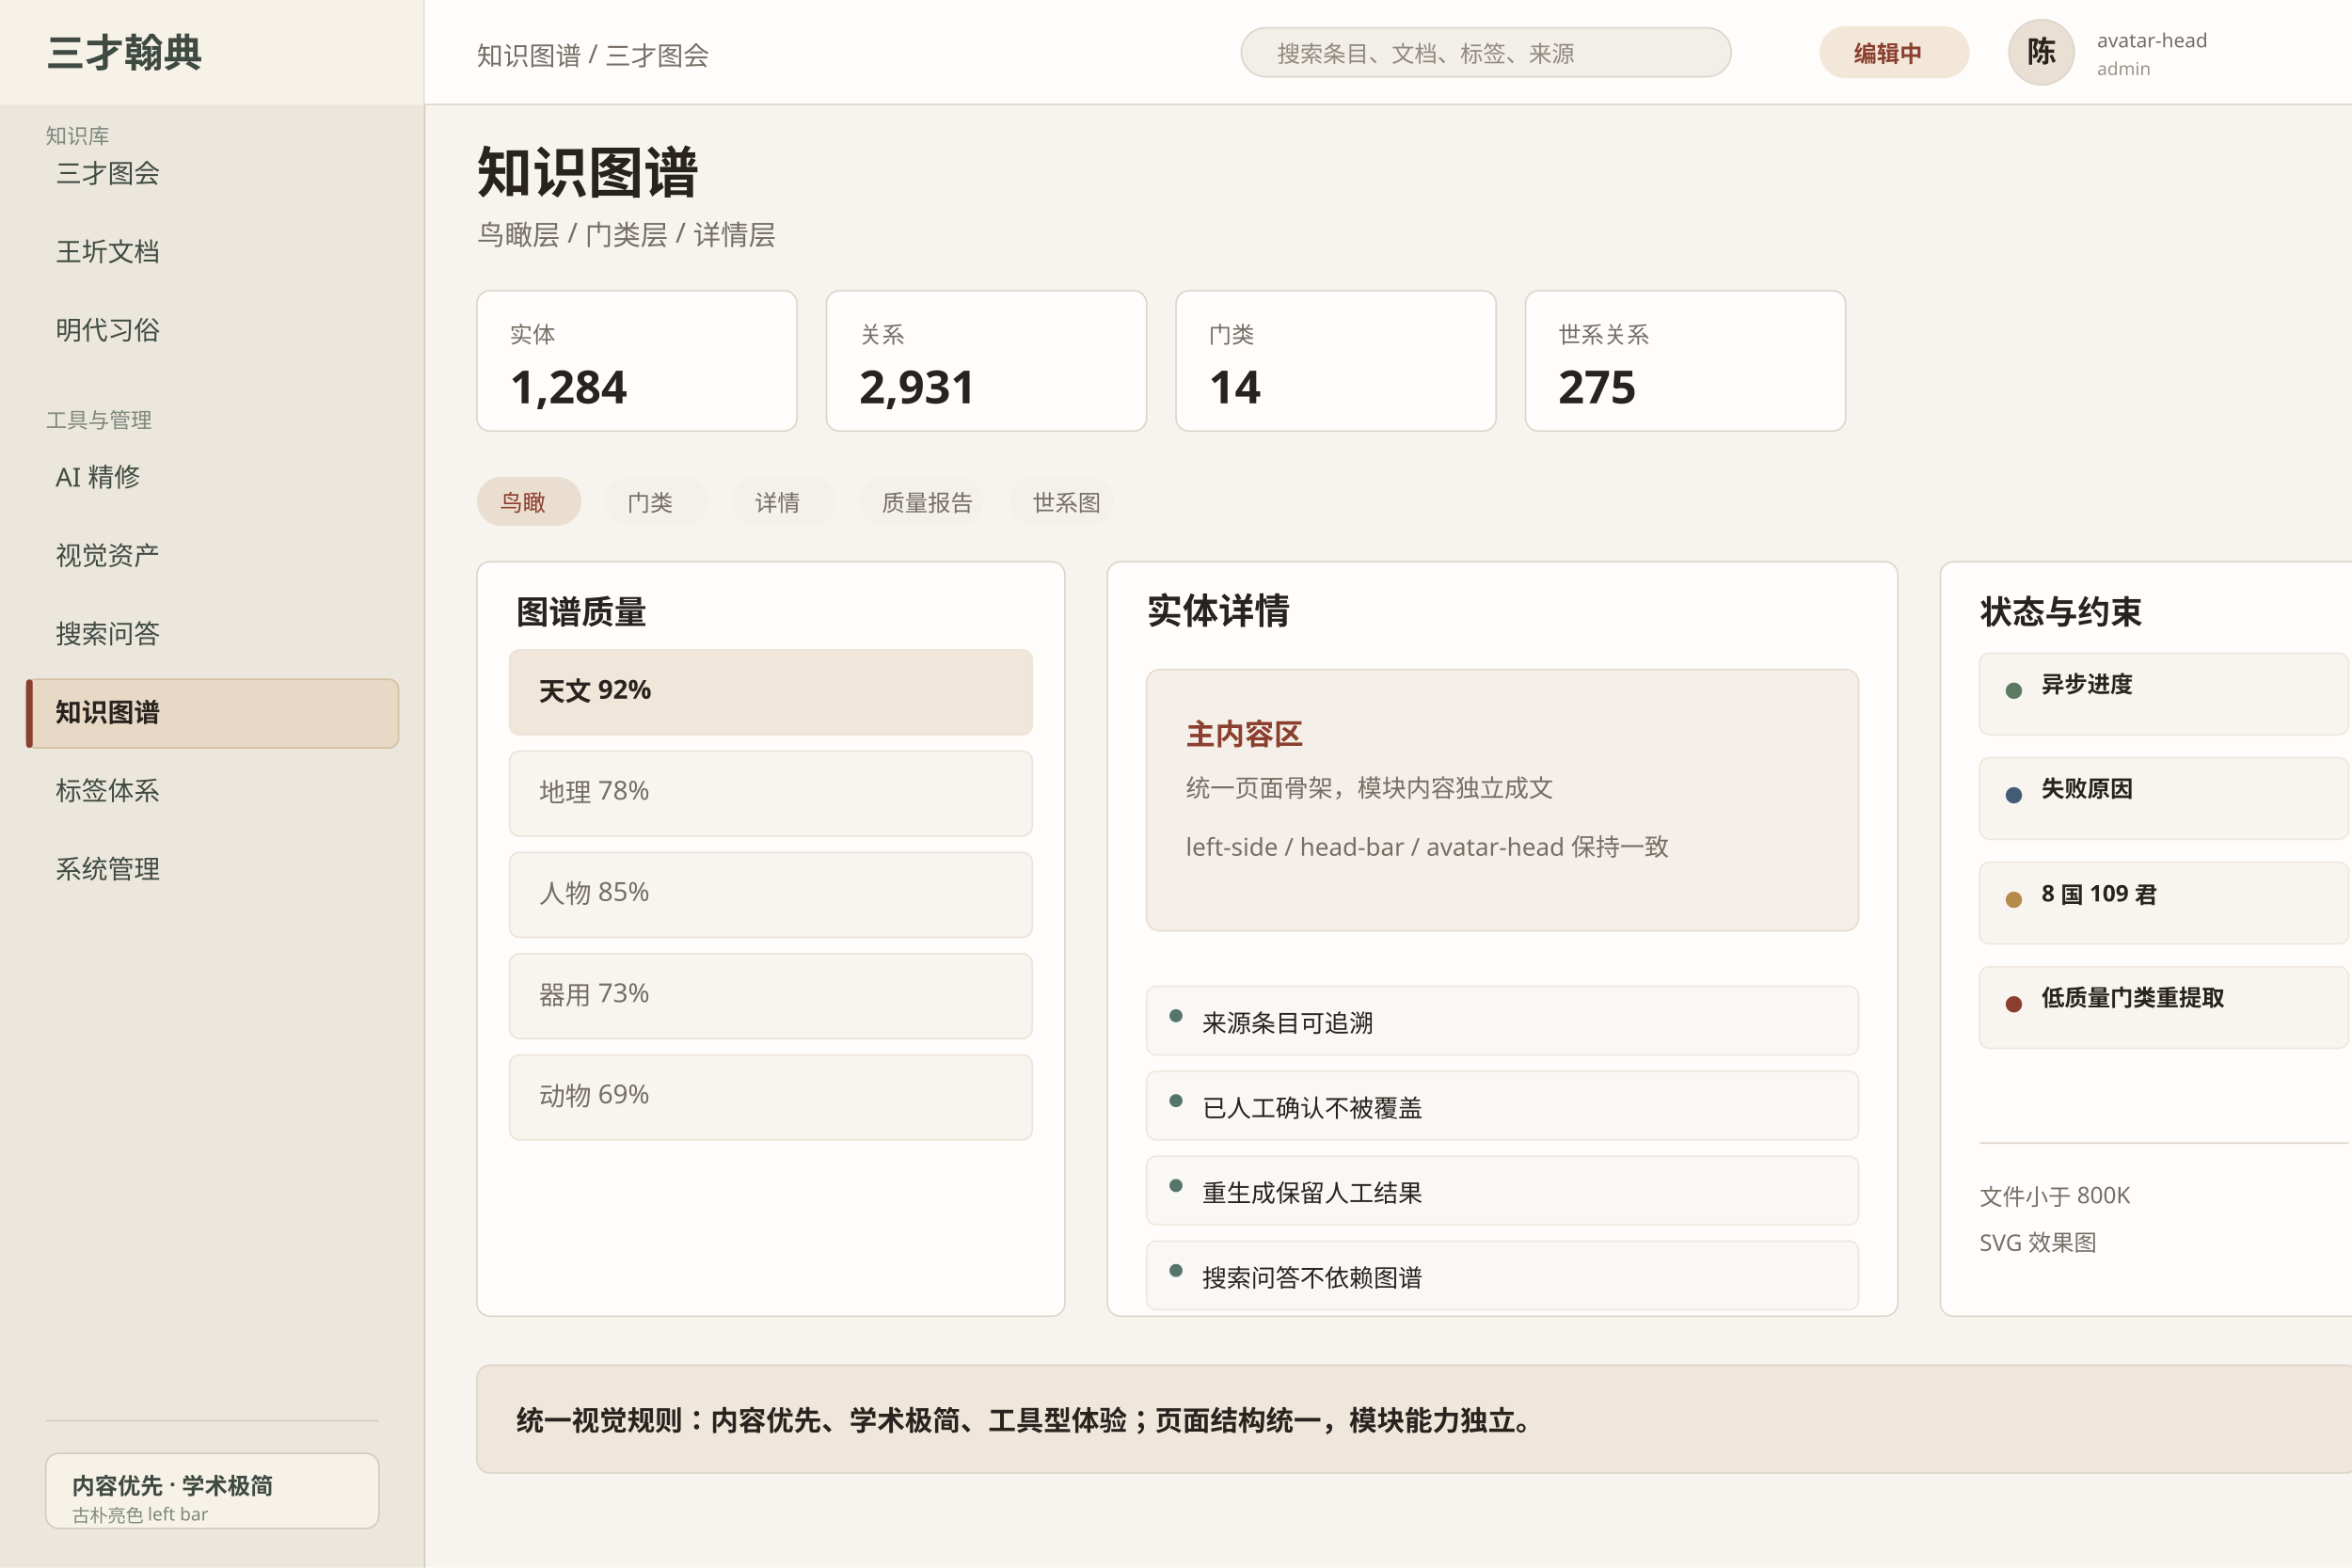
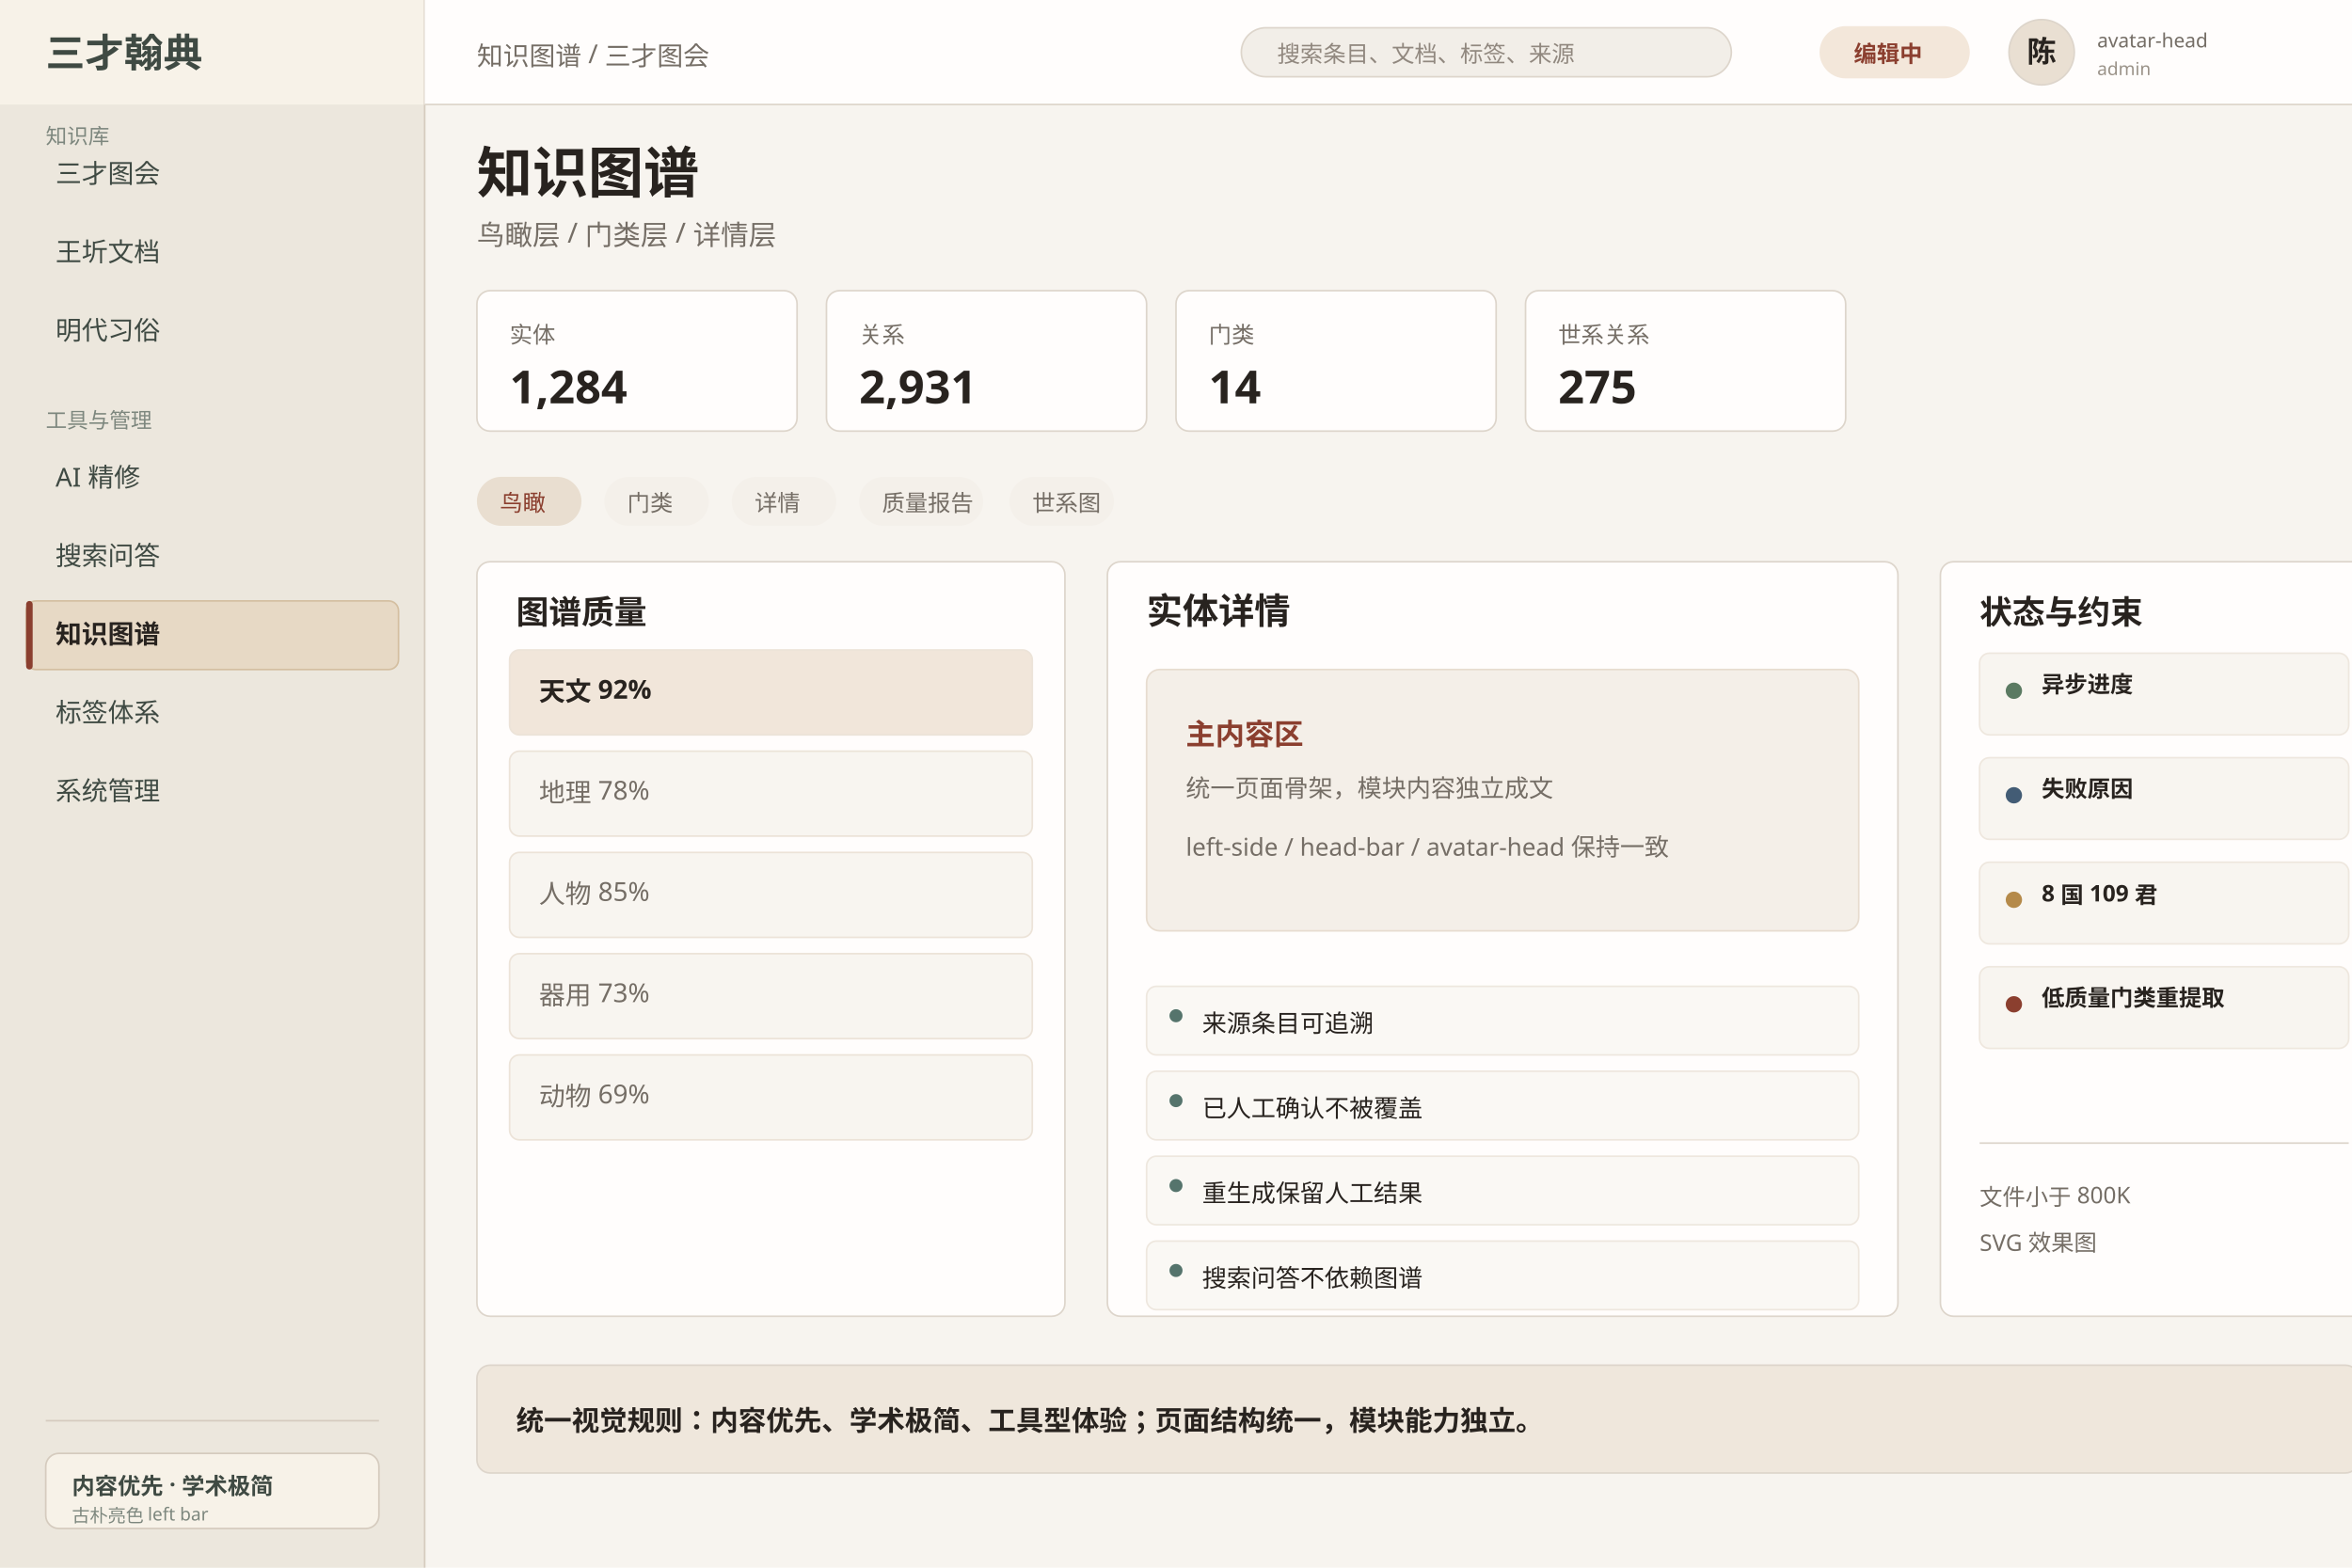
<svg xmlns="http://www.w3.org/2000/svg" width="1440" height="960" viewBox="0 0 1440 960">
  <rect x="0" y="0" width="1440" height="960" rx="0" fill="#F7F4EF" stroke="none" stroke-width="1" />
  <rect x="0" y="0" width="260" height="960" rx="0" fill="#ECE7DD" stroke="none" stroke-width="1" />
  <rect x="0" y="0" width="260" height="64" rx="0" fill="#F7F2E8" stroke="none" stroke-width="1" />
  <line x1="260" y1="0" x2="260" y2="960" stroke="#D5CBBE" stroke-width="1" />
  <text x="28" y="41" font-family="Noto Sans SC, Source Han Sans SC, PingFang SC, sans-serif" font-size="24" font-weight="700" fill="#3F4A43" text-anchor="start">三才翰典</text>
  <text x="28" y="88" font-family="Noto Sans SC, Source Han Sans SC, PingFang SC, sans-serif" font-size="13" font-weight="500" fill="#7D877E" text-anchor="start">知识库</text>
  <text x="34" y="112" font-family="Noto Sans SC, Source Han Sans SC, PingFang SC, sans-serif" font-size="16" font-weight="400" fill="#3F4A43" text-anchor="start">三才图会</text>
  <text x="34" y="160" font-family="Noto Sans SC, Source Han Sans SC, PingFang SC, sans-serif" font-size="16" font-weight="400" fill="#3F4A43" text-anchor="start">王圻文档</text>
  <text x="34" y="208" font-family="Noto Sans SC, Source Han Sans SC, PingFang SC, sans-serif" font-size="16" font-weight="400" fill="#3F4A43" text-anchor="start">明代习俗</text>
  <text x="28" y="262" font-family="Noto Sans SC, Source Han Sans SC, PingFang SC, sans-serif" font-size="13" font-weight="500" fill="#7D877E" text-anchor="start">工具与管理</text>
  <text x="34" y="298" font-family="Noto Sans SC, Source Han Sans SC, PingFang SC, sans-serif" font-size="16" font-weight="400" fill="#3F4A43" text-anchor="start">AI 精修</text>
-   <text x="34" y="346" font-family="Noto Sans SC, Source Han Sans SC, PingFang SC, sans-serif" font-size="16" font-weight="400" fill="#3F4A43" text-anchor="start">视觉资产</text>
-   <text x="34" y="394" font-family="Noto Sans SC, Source Han Sans SC, PingFang SC, sans-serif" font-size="16" font-weight="400" fill="#3F4A43" text-anchor="start">搜索问答</text>
-   <rect x="16" y="416" width="228" height="42" rx="6" fill="#E7D9C5" stroke="#D4BFA1" stroke-width="1" />
-   <rect x="16" y="416" width="4" height="42" rx="2" fill="#8B3F2F" stroke="none" stroke-width="1" />
-   <text x="34" y="442" font-family="Noto Sans SC, Source Han Sans SC, PingFang SC, sans-serif" font-size="16" font-weight="600" fill="#28231F" text-anchor="start">知识图谱</text>
-   <text x="34" y="490" font-family="Noto Sans SC, Source Han Sans SC, PingFang SC, sans-serif" font-size="16" font-weight="400" fill="#3F4A43" text-anchor="start">标签体系</text>
-   <text x="34" y="538" font-family="Noto Sans SC, Source Han Sans SC, PingFang SC, sans-serif" font-size="16" font-weight="400" fill="#3F4A43" text-anchor="start">系统管理</text>
+   <text x="34" y="346" font-family="Noto Sans SC, Source Han Sans SC, PingFang SC, sans-serif" font-size="16" font-weight="400" fill="#3F4A43" text-anchor="start">搜索问答</text>
+   <rect x="16" y="368" width="228" height="42" rx="6" fill="#E7D9C5" stroke="#D4BFA1" stroke-width="1" />
+   <rect x="16" y="368" width="4" height="42" rx="2" fill="#8B3F2F" stroke="none" stroke-width="1" />
+   <text x="34" y="394" font-family="Noto Sans SC, Source Han Sans SC, PingFang SC, sans-serif" font-size="16" font-weight="600" fill="#28231F" text-anchor="start">知识图谱</text>
+   <text x="34" y="442" font-family="Noto Sans SC, Source Han Sans SC, PingFang SC, sans-serif" font-size="16" font-weight="400" fill="#3F4A43" text-anchor="start">标签体系</text>
+   <text x="34" y="490" font-family="Noto Sans SC, Source Han Sans SC, PingFang SC, sans-serif" font-size="16" font-weight="400" fill="#3F4A43" text-anchor="start">系统管理</text>
  <line x1="28" y1="870" x2="232" y2="870" stroke="#D5CBBE" stroke-width="1" />
  <rect x="28" y="890" width="204" height="46" rx="8" fill="#F7F2E8" stroke="#D5CBBE" stroke-width="1" />
  <text x="44" y="915" font-family="Noto Sans SC, Source Han Sans SC, PingFang SC, sans-serif" font-size="14" font-weight="600" fill="#3F4A43" text-anchor="start">内容优先 · 学术极简</text>
  <text x="44" y="932" font-family="Noto Sans SC, Source Han Sans SC, PingFang SC, sans-serif" font-size="11" font-weight="400" fill="#7D877E" text-anchor="start">古朴亮色 left bar</text>
  <rect x="260" y="0" width="1180" height="64" rx="0" fill="#FFFDFC" stroke="none" stroke-width="1" />
  <line x1="260" y1="64" x2="1440" y2="64" stroke="#DDD5CB" stroke-width="1" />
  <text x="292" y="40" font-family="Noto Sans SC, Source Han Sans SC, PingFang SC, sans-serif" font-size="16" font-weight="500" fill="#756E66" text-anchor="start">知识图谱 / 三才图会</text>
  <rect x="760" y="17" width="300" height="30" rx="15" fill="#F2EEE8" stroke="#DDD5CB" stroke-width="1" />
  <text x="782" y="38" font-family="Noto Sans SC, Source Han Sans SC, PingFang SC, sans-serif" font-size="14" font-weight="400" fill="#91887F" text-anchor="start">搜索条目、文档、标签、来源</text>
  <rect x="1114" y="16" width="92" height="32" rx="16" fill="#F3E7DA" stroke="none" stroke-width="1" />
  <text x="1135" y="38" font-family="Noto Sans SC, Source Han Sans SC, PingFang SC, sans-serif" font-size="14" font-weight="600" fill="#8B3F2F" text-anchor="start">编辑中</text>
  <rect x="1230" y="12" width="40" height="40" rx="20" fill="#E9DFD2" stroke="#DDD5CB" stroke-width="1" />
  <text x="1250" y="38" font-family="Noto Sans SC, Source Han Sans SC, PingFang SC, sans-serif" font-size="18" font-weight="700" fill="#28231F" text-anchor="middle">陈</text>
  <text x="1284" y="29" font-family="Noto Sans SC, Source Han Sans SC, PingFang SC, sans-serif" font-size="12" font-weight="500" fill="#756E66" text-anchor="start">avatar-head</text>
  <text x="1284" y="46" font-family="Noto Sans SC, Source Han Sans SC, PingFang SC, sans-serif" font-size="11" font-weight="400" fill="#9A9288" text-anchor="start">admin</text>
  <text x="292" y="118" font-family="Noto Sans SC, Source Han Sans SC, PingFang SC, sans-serif" font-size="34" font-weight="700" fill="#28231F" text-anchor="start">知识图谱</text>
  <text x="292" y="150" font-family="Noto Sans SC, Source Han Sans SC, PingFang SC, sans-serif" font-size="17" font-weight="400" fill="#756E66" text-anchor="start">鸟瞰层 / 门类层 / 详情层</text>
  <rect x="292" y="178" width="196" height="86" rx="8" fill="#FFFDFC" stroke="#DDD5CB" stroke-width="1" />
  <text x="312" y="210" font-family="Noto Sans SC, Source Han Sans SC, PingFang SC, sans-serif" font-size="14" font-weight="500" fill="#756E66" text-anchor="start">实体</text>
  <text x="312" y="247" font-family="Noto Sans SC, Source Han Sans SC, PingFang SC, sans-serif" font-size="28" font-weight="700" fill="#28231F" text-anchor="start">1,284</text>
  <rect x="506" y="178" width="196" height="86" rx="8" fill="#FFFDFC" stroke="#DDD5CB" stroke-width="1" />
  <text x="526" y="210" font-family="Noto Sans SC, Source Han Sans SC, PingFang SC, sans-serif" font-size="14" font-weight="500" fill="#756E66" text-anchor="start">关系</text>
  <text x="526" y="247" font-family="Noto Sans SC, Source Han Sans SC, PingFang SC, sans-serif" font-size="28" font-weight="700" fill="#28231F" text-anchor="start">2,931</text>
  <rect x="720" y="178" width="196" height="86" rx="8" fill="#FFFDFC" stroke="#DDD5CB" stroke-width="1" />
  <text x="740" y="210" font-family="Noto Sans SC, Source Han Sans SC, PingFang SC, sans-serif" font-size="14" font-weight="500" fill="#756E66" text-anchor="start">门类</text>
  <text x="740" y="247" font-family="Noto Sans SC, Source Han Sans SC, PingFang SC, sans-serif" font-size="28" font-weight="700" fill="#28231F" text-anchor="start">14</text>
  <rect x="934" y="178" width="196" height="86" rx="8" fill="#FFFDFC" stroke="#DDD5CB" stroke-width="1" />
  <text x="954" y="210" font-family="Noto Sans SC, Source Han Sans SC, PingFang SC, sans-serif" font-size="14" font-weight="500" fill="#756E66" text-anchor="start">世系关系</text>
  <text x="954" y="247" font-family="Noto Sans SC, Source Han Sans SC, PingFang SC, sans-serif" font-size="28" font-weight="700" fill="#28231F" text-anchor="start">275</text>
  <rect x="292" y="292" width="64" height="30" rx="15" fill="#E9DED0" stroke="none" stroke-width="1" />
  <text x="306" y="313" font-family="Noto Sans SC, Source Han Sans SC, PingFang SC, sans-serif" font-size="14" font-weight="500" fill="#8B3F2F" text-anchor="start">鸟瞰</text>
  <rect x="370" y="292" width="64" height="30" rx="15" fill="#F4F0EA" stroke="none" stroke-width="1" />
  <text x="384" y="313" font-family="Noto Sans SC, Source Han Sans SC, PingFang SC, sans-serif" font-size="14" font-weight="500" fill="#756E66" text-anchor="start">门类</text>
  <rect x="448" y="292" width="64" height="30" rx="15" fill="#F4F0EA" stroke="none" stroke-width="1" />
  <text x="462" y="313" font-family="Noto Sans SC, Source Han Sans SC, PingFang SC, sans-serif" font-size="14" font-weight="500" fill="#756E66" text-anchor="start">详情</text>
  <rect x="526" y="292" width="76" height="30" rx="15" fill="#F4F0EA" stroke="none" stroke-width="1" />
  <text x="540" y="313" font-family="Noto Sans SC, Source Han Sans SC, PingFang SC, sans-serif" font-size="14" font-weight="500" fill="#756E66" text-anchor="start">质量报告</text>
  <rect x="618" y="292" width="64" height="30" rx="15" fill="#F4F0EA" stroke="none" stroke-width="1" />
  <text x="632" y="313" font-family="Noto Sans SC, Source Han Sans SC, PingFang SC, sans-serif" font-size="14" font-weight="500" fill="#756E66" text-anchor="start">世系图</text>
  <rect x="292" y="344" width="360" height="462" rx="8" fill="#FFFDFC" stroke="#DDD5CB" stroke-width="1" />
  <text x="316" y="382" font-family="Noto Sans SC, Source Han Sans SC, PingFang SC, sans-serif" font-size="20" font-weight="700" fill="#28231F" text-anchor="start">图谱质量</text>
  <rect x="312" y="398" width="320" height="52" rx="6" fill="#F1E6DA" stroke="#ECE3D8" stroke-width="1" />
  <text x="330" y="429" font-family="Noto Sans SC, Source Han Sans SC, PingFang SC, sans-serif" font-size="16" font-weight="600" fill="#28231F" text-anchor="start">天文 92%</text>
  <rect x="312" y="460" width="320" height="52" rx="6" fill="#F8F5F0" stroke="#ECE3D8" stroke-width="1" />
  <text x="330" y="491" font-family="Noto Sans SC, Source Han Sans SC, PingFang SC, sans-serif" font-size="16" font-weight="400" fill="#756E66" text-anchor="start">地理 78%</text>
  <rect x="312" y="522" width="320" height="52" rx="6" fill="#F8F5F0" stroke="#ECE3D8" stroke-width="1" />
  <text x="330" y="553" font-family="Noto Sans SC, Source Han Sans SC, PingFang SC, sans-serif" font-size="16" font-weight="400" fill="#756E66" text-anchor="start">人物 85%</text>
  <rect x="312" y="584" width="320" height="52" rx="6" fill="#F8F5F0" stroke="#ECE3D8" stroke-width="1" />
  <text x="330" y="615" font-family="Noto Sans SC, Source Han Sans SC, PingFang SC, sans-serif" font-size="16" font-weight="400" fill="#756E66" text-anchor="start">器用 73%</text>
  <rect x="312" y="646" width="320" height="52" rx="6" fill="#F8F5F0" stroke="#ECE3D8" stroke-width="1" />
  <text x="330" y="677" font-family="Noto Sans SC, Source Han Sans SC, PingFang SC, sans-serif" font-size="16" font-weight="400" fill="#756E66" text-anchor="start">动物 69%</text>
  <rect x="678" y="344" width="484" height="462" rx="8" fill="#FFFDFC" stroke="#DDD5CB" stroke-width="1" />
  <text x="702" y="382" font-family="Noto Sans SC, Source Han Sans SC, PingFang SC, sans-serif" font-size="22" font-weight="700" fill="#28231F" text-anchor="start">实体详情</text>
  <rect x="702" y="410" width="436" height="160" rx="8" fill="#F4EFE8" stroke="#E7DCCF" stroke-width="1" />
  <text x="726" y="456" font-family="Noto Sans SC, Source Han Sans SC, PingFang SC, sans-serif" font-size="18" font-weight="700" fill="#8B3F2F" text-anchor="start">主内容区</text>
  <text x="726" y="488" font-family="Noto Sans SC, Source Han Sans SC, PingFang SC, sans-serif" font-size="15" font-weight="400" fill="#756E66" text-anchor="start">统一页面骨架，模块内容独立成文</text>
  <text x="726" y="524" font-family="Noto Sans SC, Source Han Sans SC, PingFang SC, sans-serif" font-size="15" font-weight="400" fill="#756E66" text-anchor="start">left-side / head-bar / avatar-head 保持一致</text>
  <rect x="702" y="604" width="436" height="42" rx="6" fill="#FAF8F4" stroke="#EEE7DE" stroke-width="1" />
  <rect x="716" y="618" width="8" height="8" rx="4" fill="#55746C" stroke="none" stroke-width="1" />
  <text x="736" y="632" font-family="Noto Sans SC, Source Han Sans SC, PingFang SC, sans-serif" font-size="15" font-weight="500" fill="#28231F" text-anchor="start">来源条目可追溯</text>
  <rect x="702" y="656" width="436" height="42" rx="6" fill="#FAF8F4" stroke="#EEE7DE" stroke-width="1" />
  <rect x="716" y="670" width="8" height="8" rx="4" fill="#55746C" stroke="none" stroke-width="1" />
  <text x="736" y="684" font-family="Noto Sans SC, Source Han Sans SC, PingFang SC, sans-serif" font-size="15" font-weight="500" fill="#28231F" text-anchor="start">已人工确认不被覆盖</text>
  <rect x="702" y="708" width="436" height="42" rx="6" fill="#FAF8F4" stroke="#EEE7DE" stroke-width="1" />
  <rect x="716" y="722" width="8" height="8" rx="4" fill="#55746C" stroke="none" stroke-width="1" />
  <text x="736" y="736" font-family="Noto Sans SC, Source Han Sans SC, PingFang SC, sans-serif" font-size="15" font-weight="500" fill="#28231F" text-anchor="start">重生成保留人工结果</text>
  <rect x="702" y="760" width="436" height="42" rx="6" fill="#FAF8F4" stroke="#EEE7DE" stroke-width="1" />
  <rect x="716" y="774" width="8" height="8" rx="4" fill="#55746C" stroke="none" stroke-width="1" />
  <text x="736" y="788" font-family="Noto Sans SC, Source Han Sans SC, PingFang SC, sans-serif" font-size="15" font-weight="500" fill="#28231F" text-anchor="start">搜索问答不依赖图谱</text>
  <rect x="1188" y="344" width="274" height="462" rx="8" fill="#FFFDFC" stroke="#DDD5CB" stroke-width="1" />
  <text x="1212" y="382" font-family="Noto Sans SC, Source Han Sans SC, PingFang SC, sans-serif" font-size="20" font-weight="700" fill="#28231F" text-anchor="start">状态与约束</text>
  <rect x="1212" y="400" width="226" height="50" rx="6" fill="#F8F5F0" stroke="#EEE7DE" stroke-width="1" />
  <rect x="1228" y="418" width="10" height="10" rx="5" fill="#5B7A62" stroke="none" stroke-width="1" />
  <text x="1250" y="424" font-family="Noto Sans SC, Source Han Sans SC, PingFang SC, sans-serif" font-size="14" font-weight="600" fill="#28231F" text-anchor="start">异步进度</text>
  <rect x="1212" y="464" width="226" height="50" rx="6" fill="#F8F5F0" stroke="#EEE7DE" stroke-width="1" />
  <rect x="1228" y="482" width="10" height="10" rx="5" fill="#435C75" stroke="none" stroke-width="1" />
  <text x="1250" y="488" font-family="Noto Sans SC, Source Han Sans SC, PingFang SC, sans-serif" font-size="14" font-weight="600" fill="#28231F" text-anchor="start">失败原因</text>
  <rect x="1212" y="528" width="226" height="50" rx="6" fill="#F8F5F0" stroke="#EEE7DE" stroke-width="1" />
  <rect x="1228" y="546" width="10" height="10" rx="5" fill="#B58A4A" stroke="none" stroke-width="1" />
  <text x="1250" y="552" font-family="Noto Sans SC, Source Han Sans SC, PingFang SC, sans-serif" font-size="14" font-weight="600" fill="#28231F" text-anchor="start">8 国 109 君</text>
  <rect x="1212" y="592" width="226" height="50" rx="6" fill="#F8F5F0" stroke="#EEE7DE" stroke-width="1" />
  <rect x="1228" y="610" width="10" height="10" rx="5" fill="#8B3F2F" stroke="none" stroke-width="1" />
  <text x="1250" y="616" font-family="Noto Sans SC, Source Han Sans SC, PingFang SC, sans-serif" font-size="14" font-weight="600" fill="#28231F" text-anchor="start">低质量门类重提取</text>
  <line x1="1212" y1="700" x2="1438" y2="700" stroke="#DDD5CB" stroke-width="1" />
  <text x="1212" y="738" font-family="Noto Sans SC, Source Han Sans SC, PingFang SC, sans-serif" font-size="14" font-weight="500" fill="#756E66" text-anchor="start">文件小于 800K</text>
  <text x="1212" y="766" font-family="Noto Sans SC, Source Han Sans SC, PingFang SC, sans-serif" font-size="14" font-weight="500" fill="#756E66" text-anchor="start">SVG 效果图</text>
  <rect x="292" y="836" width="1152" height="66" rx="8" fill="#EFE7DC" stroke="#DDD5CB" stroke-width="1" />
  <text x="316" y="876" font-family="Noto Sans SC, Source Han Sans SC, PingFang SC, sans-serif" font-size="17" font-weight="600" fill="#28231F" text-anchor="start">统一视觉规则：内容优先、学术极简、工具型体验；页面结构统一，模块能力独立。</text>
</svg>
